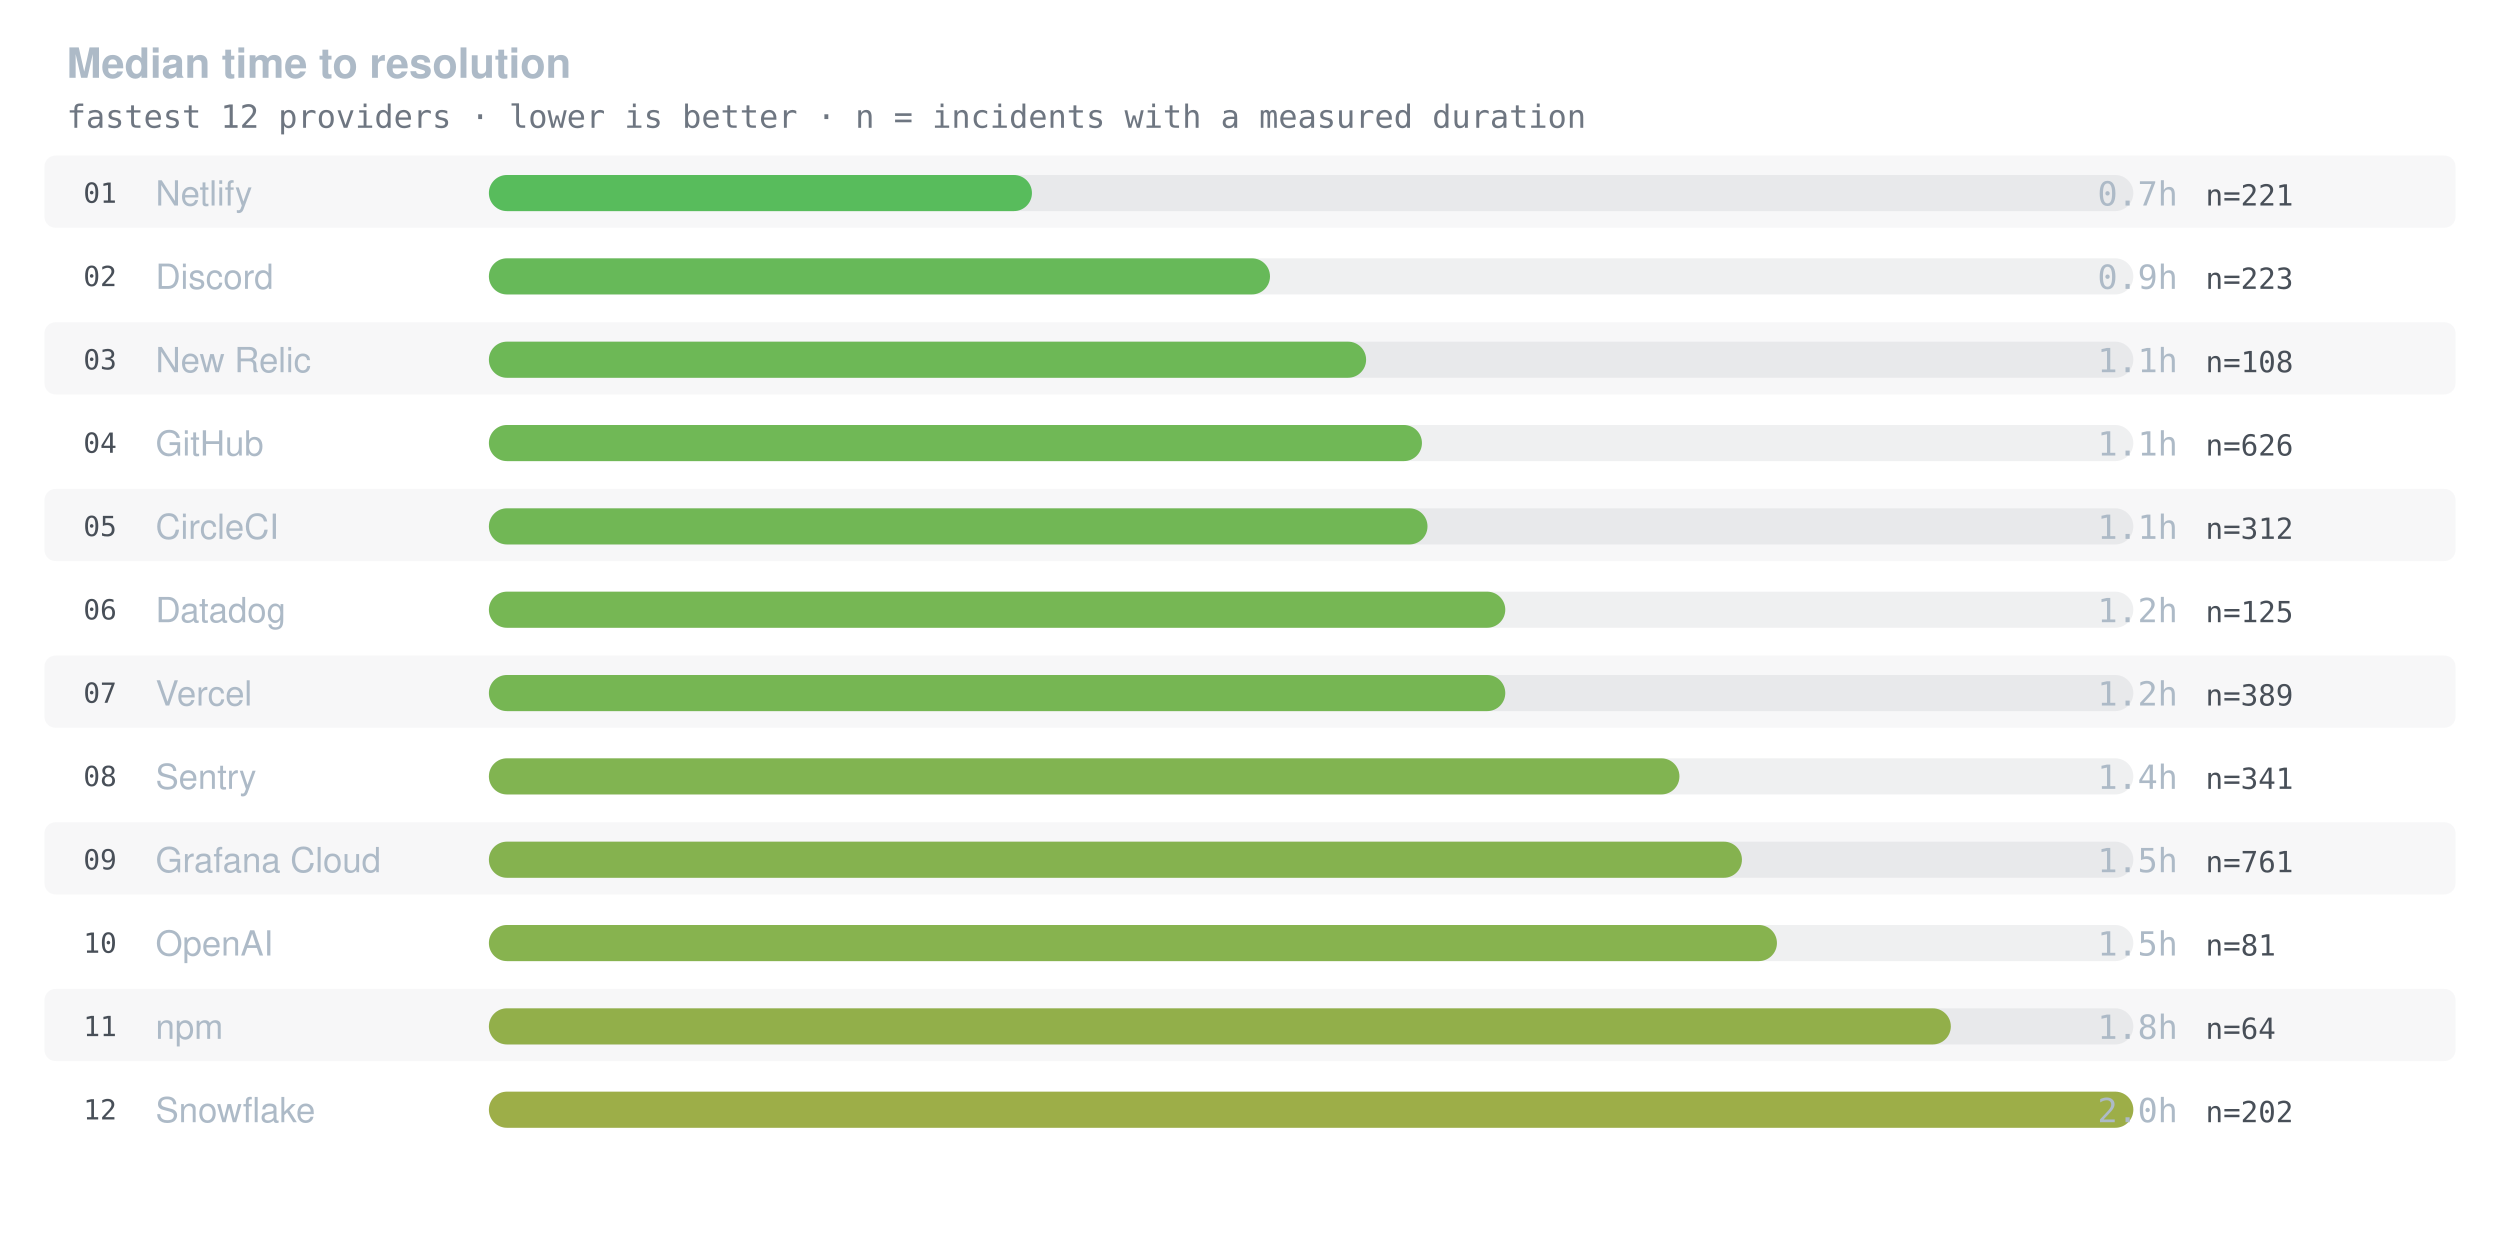
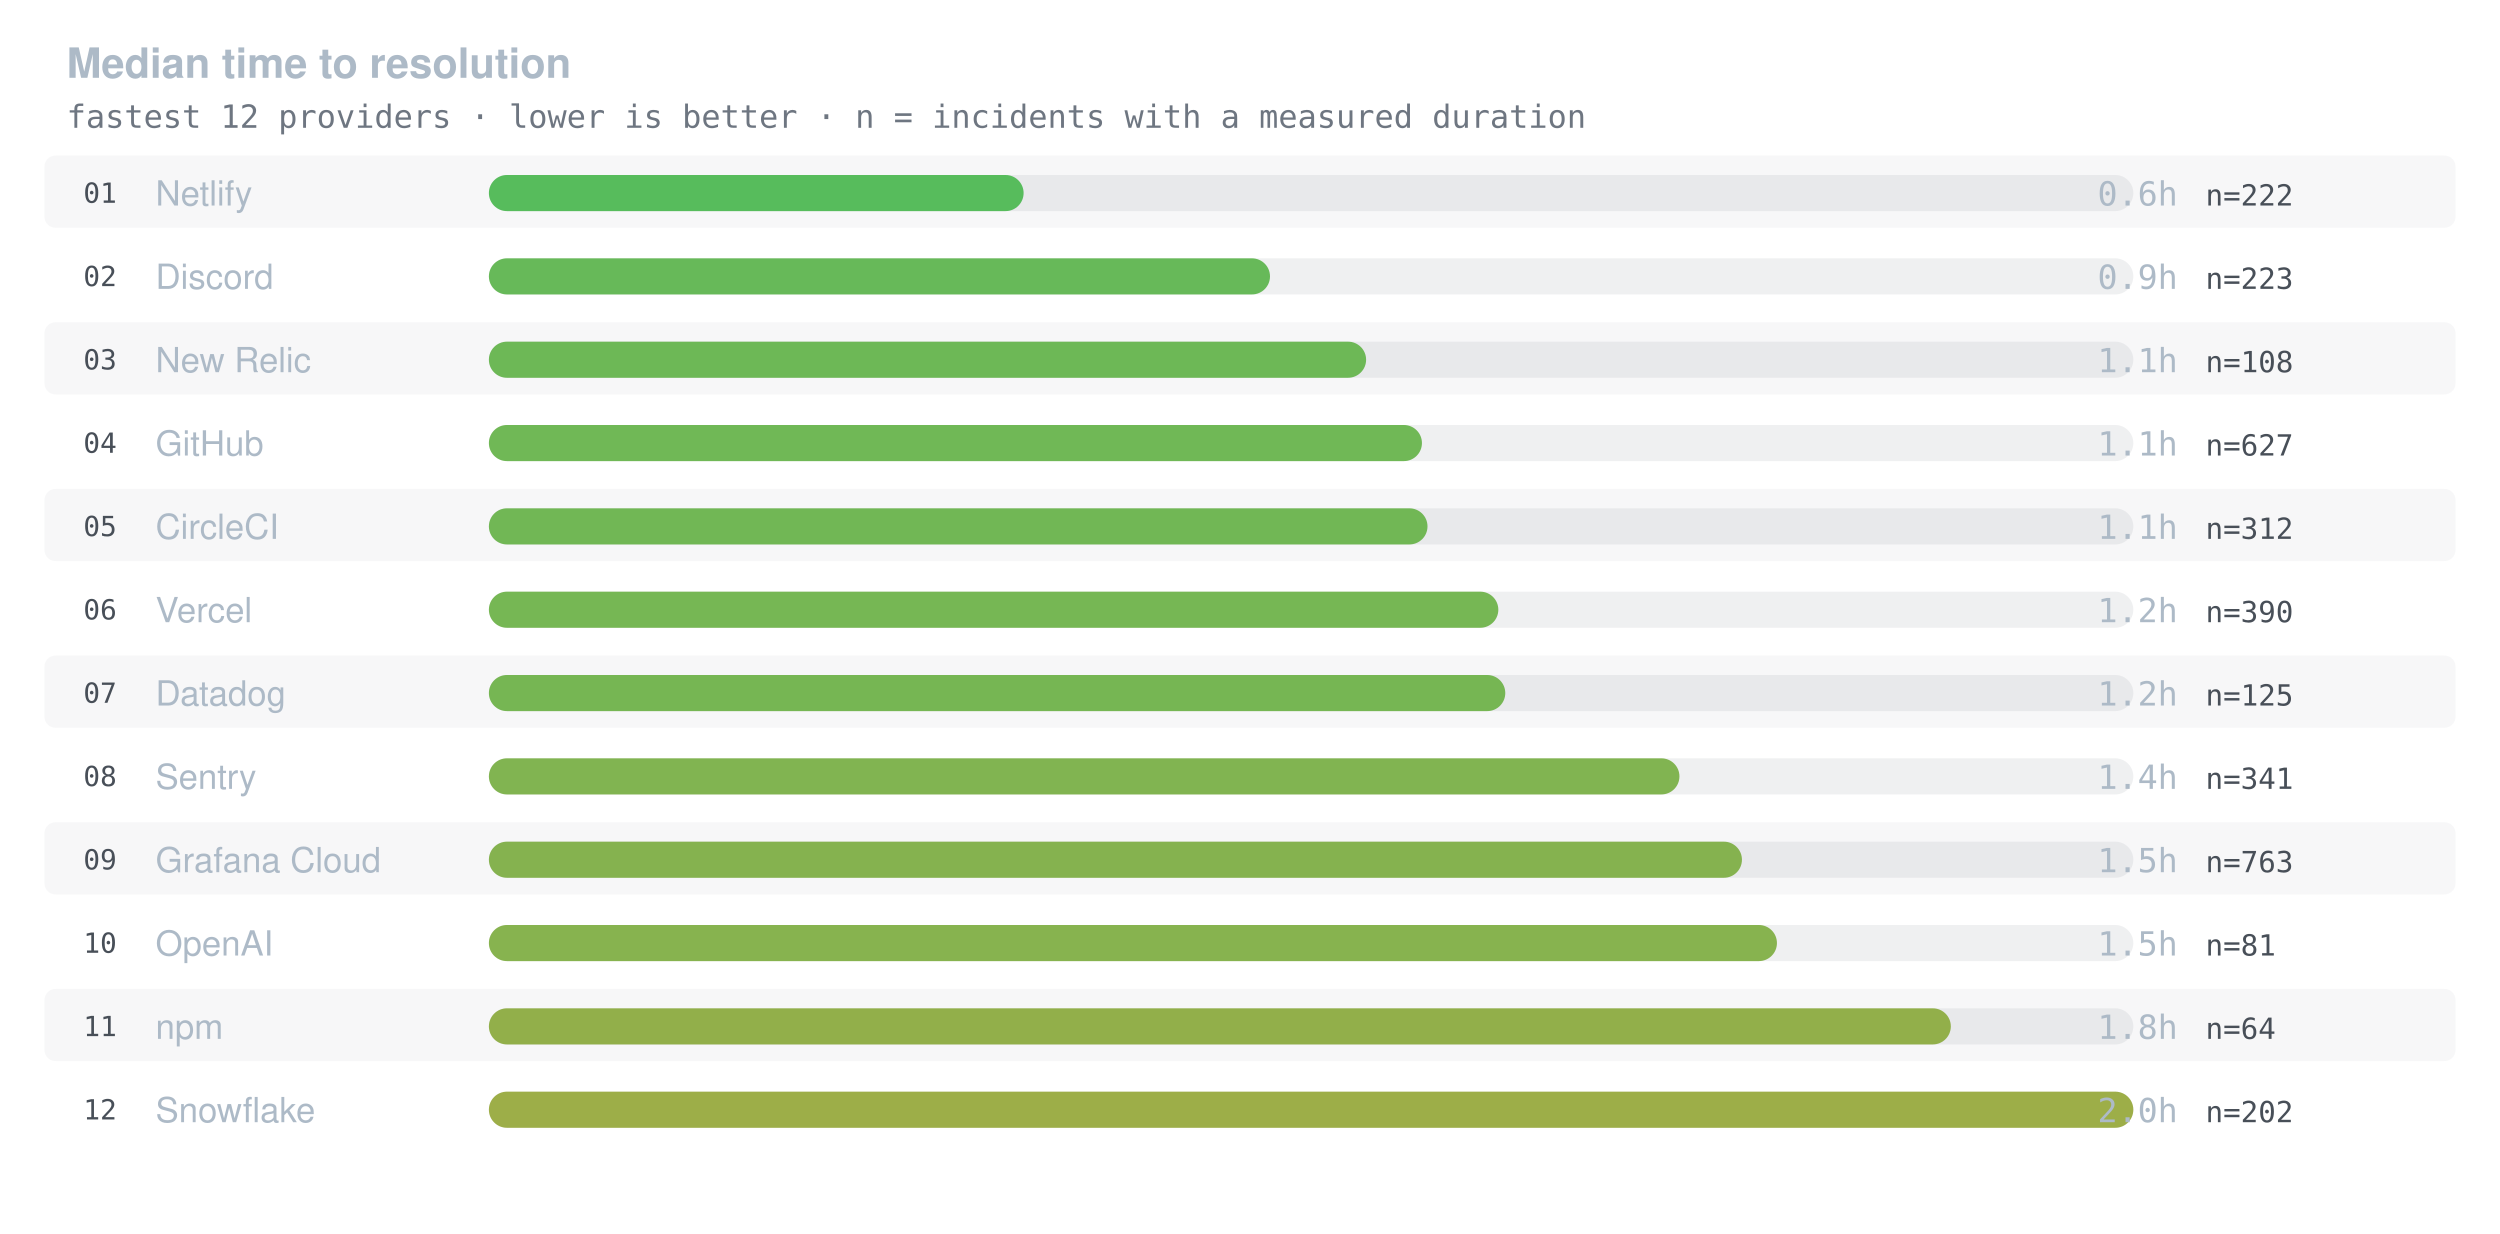
<svg xmlns="http://www.w3.org/2000/svg" viewBox="0 0 900 444" width="900" height="444" role="img">
  <text x="24" y="28" fill="#adbac7" font-size="15" font-family="-apple-system,BlinkMacSystemFont,Segoe UI,Helvetica,Arial,sans-serif" font-weight="600">Median time to resolution</text>
  <text x="24" y="46" fill="#6e7681" font-size="11.5" font-family="ui-monospace,SFMono-Regular,Menlo,Consolas,monospace">fastest 12 providers · lower is better · n = incidents with a measured duration</text>
  <rect x="16" y="56" width="868" height="26" rx="4" fill="#6e7681" opacity="0.055" />
  <text x="30" y="73" fill="#484f58" font-size="10" font-family="ui-monospace,SFMono-Regular,Menlo,Consolas,monospace">01</text>
  <text x="56" y="74" fill="#adbac7" font-size="12.5" font-family="-apple-system,BlinkMacSystemFont,Segoe UI,Helvetica,Arial,sans-serif">Netlify</text>
  <rect x="176" y="63" width="592" height="13" rx="6.5" fill="#6e7681" opacity="0.11" />
-   <rect x="176" y="63" width="195.5" height="13" rx="6.5" fill="#48b74d" opacity="0.9" />
-   <text x="784" y="74" fill="#adbac7" font-size="12" font-family="ui-monospace,SFMono-Regular,Menlo,Consolas,monospace" text-anchor="end">0.7h</text>
-   <text x="794" y="74" fill="#484f58" font-size="10.5" font-family="ui-monospace,SFMono-Regular,Menlo,Consolas,monospace">n=221</text>
+   <rect x="176" y="63" width="192.5" height="13" rx="6.5" fill="#47b74d" opacity="0.9" />
+   <text x="784" y="74" fill="#adbac7" font-size="12" font-family="ui-monospace,SFMono-Regular,Menlo,Consolas,monospace" text-anchor="end">0.6h</text>
+   <text x="794" y="74" fill="#484f58" font-size="10.5" font-family="ui-monospace,SFMono-Regular,Menlo,Consolas,monospace">n=222</text>
  <text x="30" y="103" fill="#484f58" font-size="10" font-family="ui-monospace,SFMono-Regular,Menlo,Consolas,monospace">02</text>
  <text x="56" y="104" fill="#adbac7" font-size="12.5" font-family="-apple-system,BlinkMacSystemFont,Segoe UI,Helvetica,Arial,sans-serif">Discord</text>
  <rect x="176" y="93" width="592" height="13" rx="6.5" fill="#6e7681" opacity="0.11" />
  <rect x="176" y="93" width="281.2" height="13" rx="6.5" fill="#59b348" opacity="0.9" />
  <text x="784" y="104" fill="#adbac7" font-size="12" font-family="ui-monospace,SFMono-Regular,Menlo,Consolas,monospace" text-anchor="end">0.9h</text>
  <text x="794" y="104" fill="#484f58" font-size="10.5" font-family="ui-monospace,SFMono-Regular,Menlo,Consolas,monospace">n=223</text>
  <rect x="16" y="116" width="868" height="26" rx="4" fill="#6e7681" opacity="0.055" />
  <text x="30" y="133" fill="#484f58" font-size="10" font-family="ui-monospace,SFMono-Regular,Menlo,Consolas,monospace">03</text>
  <text x="56" y="134" fill="#adbac7" font-size="12.5" font-family="-apple-system,BlinkMacSystemFont,Segoe UI,Helvetica,Arial,sans-serif">New Relic</text>
  <rect x="176" y="123" width="592" height="13" rx="6.5" fill="#6e7681" opacity="0.11" />
  <rect x="176" y="123" width="315.8" height="13" rx="6.5" fill="#5fb246" opacity="0.9" />
  <text x="784" y="134" fill="#adbac7" font-size="12" font-family="ui-monospace,SFMono-Regular,Menlo,Consolas,monospace" text-anchor="end">1.1h</text>
  <text x="794" y="134" fill="#484f58" font-size="10.5" font-family="ui-monospace,SFMono-Regular,Menlo,Consolas,monospace">n=108</text>
  <text x="30" y="163" fill="#484f58" font-size="10" font-family="ui-monospace,SFMono-Regular,Menlo,Consolas,monospace">04</text>
  <text x="56" y="164" fill="#adbac7" font-size="12.5" font-family="-apple-system,BlinkMacSystemFont,Segoe UI,Helvetica,Arial,sans-serif">GitHub</text>
  <rect x="176" y="153" width="592" height="13" rx="6.5" fill="#6e7681" opacity="0.11" />
  <rect x="176" y="153" width="335.9" height="13" rx="6.5" fill="#63b145" opacity="0.9" />
  <text x="784" y="164" fill="#adbac7" font-size="12" font-family="ui-monospace,SFMono-Regular,Menlo,Consolas,monospace" text-anchor="end">1.1h</text>
-   <text x="794" y="164" fill="#484f58" font-size="10.5" font-family="ui-monospace,SFMono-Regular,Menlo,Consolas,monospace">n=626</text>
+   <text x="794" y="164" fill="#484f58" font-size="10.5" font-family="ui-monospace,SFMono-Regular,Menlo,Consolas,monospace">n=627</text>
  <rect x="16" y="176" width="868" height="26" rx="4" fill="#6e7681" opacity="0.055" />
  <text x="30" y="193" fill="#484f58" font-size="10" font-family="ui-monospace,SFMono-Regular,Menlo,Consolas,monospace">05</text>
  <text x="56" y="194" fill="#adbac7" font-size="12.5" font-family="-apple-system,BlinkMacSystemFont,Segoe UI,Helvetica,Arial,sans-serif">CircleCI</text>
  <rect x="176" y="183" width="592" height="13" rx="6.5" fill="#6e7681" opacity="0.11" />
  <rect x="176" y="183" width="337.9" height="13" rx="6.5" fill="#64b145" opacity="0.9" />
  <text x="784" y="194" fill="#adbac7" font-size="12" font-family="ui-monospace,SFMono-Regular,Menlo,Consolas,monospace" text-anchor="end">1.1h</text>
  <text x="794" y="194" fill="#484f58" font-size="10.5" font-family="ui-monospace,SFMono-Regular,Menlo,Consolas,monospace">n=312</text>
  <text x="30" y="223" fill="#484f58" font-size="10" font-family="ui-monospace,SFMono-Regular,Menlo,Consolas,monospace">06</text>
-   <text x="56" y="224" fill="#adbac7" font-size="12.5" font-family="-apple-system,BlinkMacSystemFont,Segoe UI,Helvetica,Arial,sans-serif">Datadog</text>
+   <text x="56" y="224" fill="#adbac7" font-size="12.5" font-family="-apple-system,BlinkMacSystemFont,Segoe UI,Helvetica,Arial,sans-serif">Vercel</text>
  <rect x="176" y="213" width="592" height="13" rx="6.5" fill="#6e7681" opacity="0.11" />
-   <rect x="176" y="213" width="365.9" height="13" rx="6.5" fill="#69b043" opacity="0.9" />
+   <rect x="176" y="213" width="363.4" height="13" rx="6.5" fill="#69b043" opacity="0.9" />
  <text x="784" y="224" fill="#adbac7" font-size="12" font-family="ui-monospace,SFMono-Regular,Menlo,Consolas,monospace" text-anchor="end">1.2h</text>
-   <text x="794" y="224" fill="#484f58" font-size="10.5" font-family="ui-monospace,SFMono-Regular,Menlo,Consolas,monospace">n=125</text>
+   <text x="794" y="224" fill="#484f58" font-size="10.5" font-family="ui-monospace,SFMono-Regular,Menlo,Consolas,monospace">n=390</text>
  <rect x="16" y="236" width="868" height="26" rx="4" fill="#6e7681" opacity="0.055" />
  <text x="30" y="253" fill="#484f58" font-size="10" font-family="ui-monospace,SFMono-Regular,Menlo,Consolas,monospace">07</text>
-   <text x="56" y="254" fill="#adbac7" font-size="12.5" font-family="-apple-system,BlinkMacSystemFont,Segoe UI,Helvetica,Arial,sans-serif">Vercel</text>
+   <text x="56" y="254" fill="#adbac7" font-size="12.5" font-family="-apple-system,BlinkMacSystemFont,Segoe UI,Helvetica,Arial,sans-serif">Datadog</text>
  <rect x="176" y="243" width="592" height="13" rx="6.5" fill="#6e7681" opacity="0.11" />
  <rect x="176" y="243" width="365.9" height="13" rx="6.5" fill="#69b043" opacity="0.9" />
  <text x="784" y="254" fill="#adbac7" font-size="12" font-family="ui-monospace,SFMono-Regular,Menlo,Consolas,monospace" text-anchor="end">1.2h</text>
-   <text x="794" y="254" fill="#484f58" font-size="10.5" font-family="ui-monospace,SFMono-Regular,Menlo,Consolas,monospace">n=389</text>
+   <text x="794" y="254" fill="#484f58" font-size="10.5" font-family="ui-monospace,SFMono-Regular,Menlo,Consolas,monospace">n=125</text>
  <text x="30" y="283" fill="#484f58" font-size="10" font-family="ui-monospace,SFMono-Regular,Menlo,Consolas,monospace">08</text>
  <text x="56" y="284" fill="#adbac7" font-size="12.5" font-family="-apple-system,BlinkMacSystemFont,Segoe UI,Helvetica,Arial,sans-serif">Sentry</text>
  <rect x="176" y="273" width="592" height="13" rx="6.5" fill="#6e7681" opacity="0.11" />
  <rect x="176" y="273" width="428.6" height="13" rx="6.5" fill="#75ad3f" opacity="0.9" />
  <text x="784" y="284" fill="#adbac7" font-size="12" font-family="ui-monospace,SFMono-Regular,Menlo,Consolas,monospace" text-anchor="end">1.4h</text>
  <text x="794" y="284" fill="#484f58" font-size="10.5" font-family="ui-monospace,SFMono-Regular,Menlo,Consolas,monospace">n=341</text>
  <rect x="16" y="296" width="868" height="26" rx="4" fill="#6e7681" opacity="0.055" />
  <text x="30" y="313" fill="#484f58" font-size="10" font-family="ui-monospace,SFMono-Regular,Menlo,Consolas,monospace">09</text>
  <text x="56" y="314" fill="#adbac7" font-size="12.5" font-family="-apple-system,BlinkMacSystemFont,Segoe UI,Helvetica,Arial,sans-serif">Grafana Cloud</text>
  <rect x="176" y="303" width="592" height="13" rx="6.5" fill="#6e7681" opacity="0.11" />
  <rect x="176" y="303" width="451.1" height="13" rx="6.5" fill="#7aac3e" opacity="0.9" />
  <text x="784" y="314" fill="#adbac7" font-size="12" font-family="ui-monospace,SFMono-Regular,Menlo,Consolas,monospace" text-anchor="end">1.5h</text>
-   <text x="794" y="314" fill="#484f58" font-size="10.5" font-family="ui-monospace,SFMono-Regular,Menlo,Consolas,monospace">n=761</text>
+   <text x="794" y="314" fill="#484f58" font-size="10.5" font-family="ui-monospace,SFMono-Regular,Menlo,Consolas,monospace">n=763</text>
  <text x="30" y="343" fill="#484f58" font-size="10" font-family="ui-monospace,SFMono-Regular,Menlo,Consolas,monospace">10</text>
  <text x="56" y="344" fill="#adbac7" font-size="12.5" font-family="-apple-system,BlinkMacSystemFont,Segoe UI,Helvetica,Arial,sans-serif">OpenAI</text>
  <rect x="176" y="333" width="592" height="13" rx="6.5" fill="#6e7681" opacity="0.11" />
  <rect x="176" y="333" width="463.7" height="13" rx="6.5" fill="#7cac3d" opacity="0.9" />
  <text x="784" y="344" fill="#adbac7" font-size="12" font-family="ui-monospace,SFMono-Regular,Menlo,Consolas,monospace" text-anchor="end">1.5h</text>
  <text x="794" y="344" fill="#484f58" font-size="10.5" font-family="ui-monospace,SFMono-Regular,Menlo,Consolas,monospace">n=81</text>
  <rect x="16" y="356" width="868" height="26" rx="4" fill="#6e7681" opacity="0.055" />
  <text x="30" y="373" fill="#484f58" font-size="10" font-family="ui-monospace,SFMono-Regular,Menlo,Consolas,monospace">11</text>
  <text x="56" y="374" fill="#adbac7" font-size="12.5" font-family="-apple-system,BlinkMacSystemFont,Segoe UI,Helvetica,Arial,sans-serif">npm</text>
  <rect x="176" y="363" width="592" height="13" rx="6.5" fill="#6e7681" opacity="0.11" />
  <rect x="176" y="363" width="526.3" height="13" rx="6.5" fill="#88a939" opacity="0.9" />
  <text x="784" y="374" fill="#adbac7" font-size="12" font-family="ui-monospace,SFMono-Regular,Menlo,Consolas,monospace" text-anchor="end">1.8h</text>
  <text x="794" y="374" fill="#484f58" font-size="10.5" font-family="ui-monospace,SFMono-Regular,Menlo,Consolas,monospace">n=64</text>
  <text x="30" y="403" fill="#484f58" font-size="10" font-family="ui-monospace,SFMono-Regular,Menlo,Consolas,monospace">12</text>
  <text x="56" y="404" fill="#adbac7" font-size="12.5" font-family="-apple-system,BlinkMacSystemFont,Segoe UI,Helvetica,Arial,sans-serif">Snowflake</text>
  <rect x="176" y="393" width="592" height="13" rx="6.5" fill="#6e7681" opacity="0.11" />
  <rect x="176" y="393" width="592.0" height="13" rx="6.5" fill="#95a635" opacity="0.9" />
  <text x="784" y="404" fill="#adbac7" font-size="12" font-family="ui-monospace,SFMono-Regular,Menlo,Consolas,monospace" text-anchor="end">2.0h</text>
  <text x="794" y="404" fill="#484f58" font-size="10.5" font-family="ui-monospace,SFMono-Regular,Menlo,Consolas,monospace">n=202</text>
</svg>
